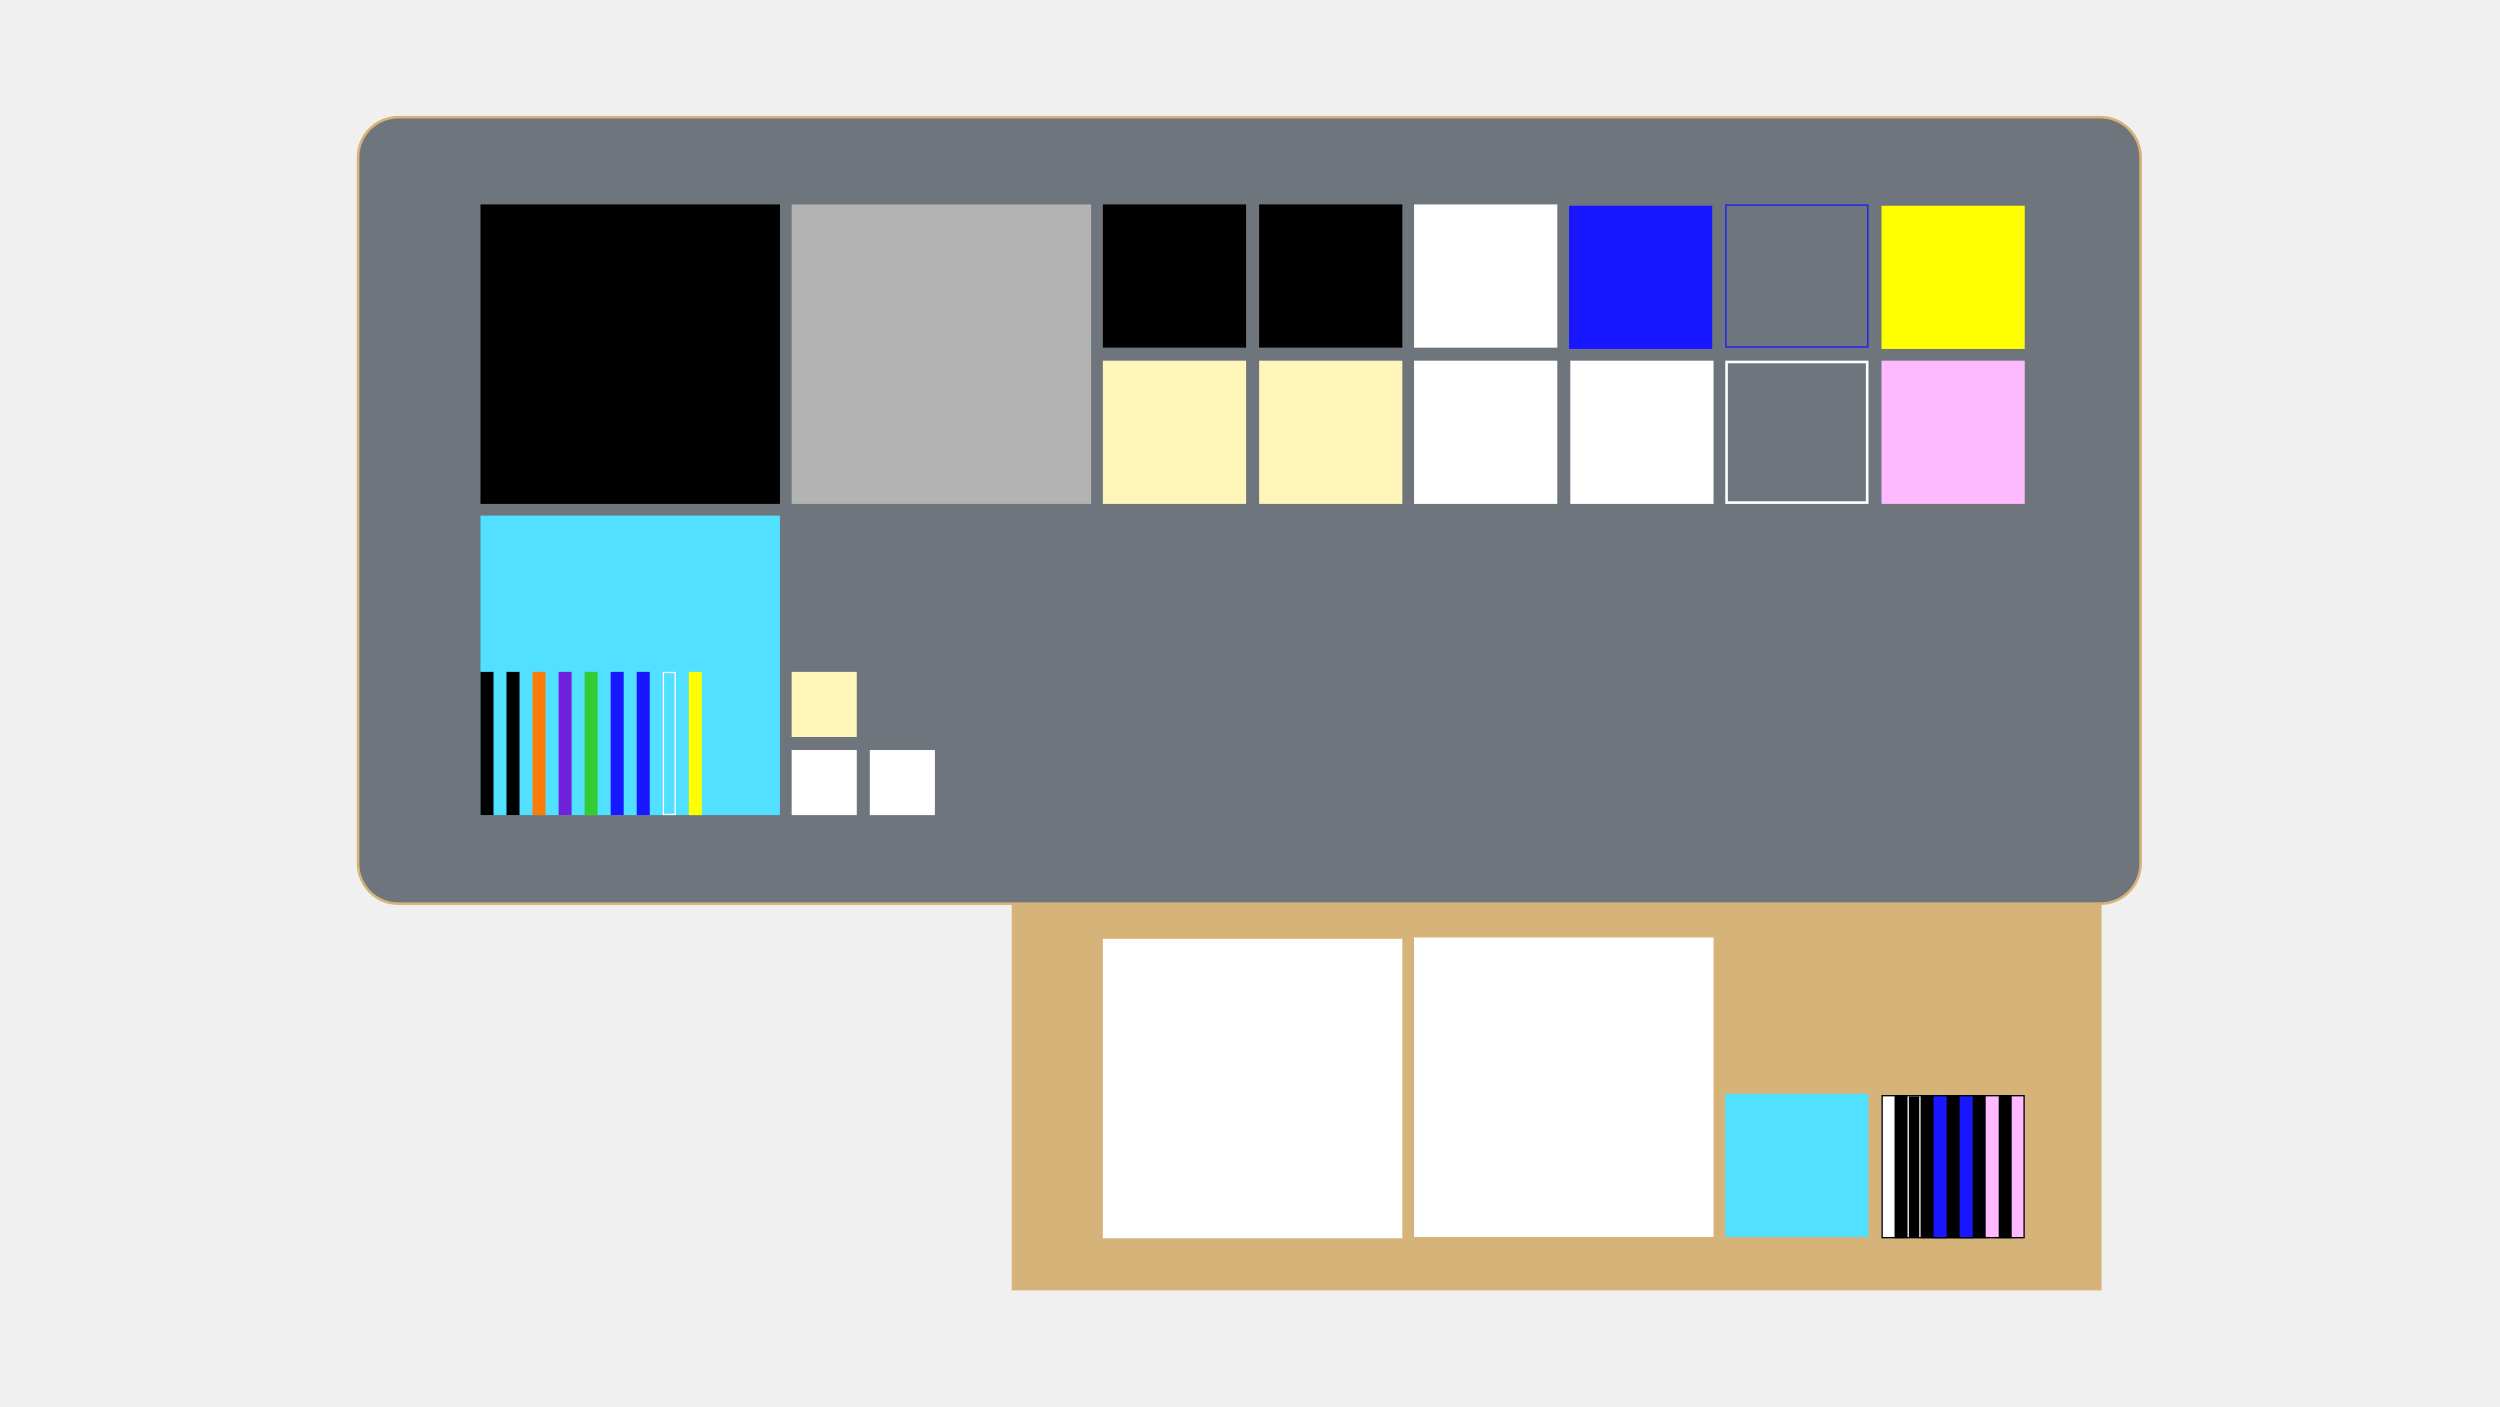
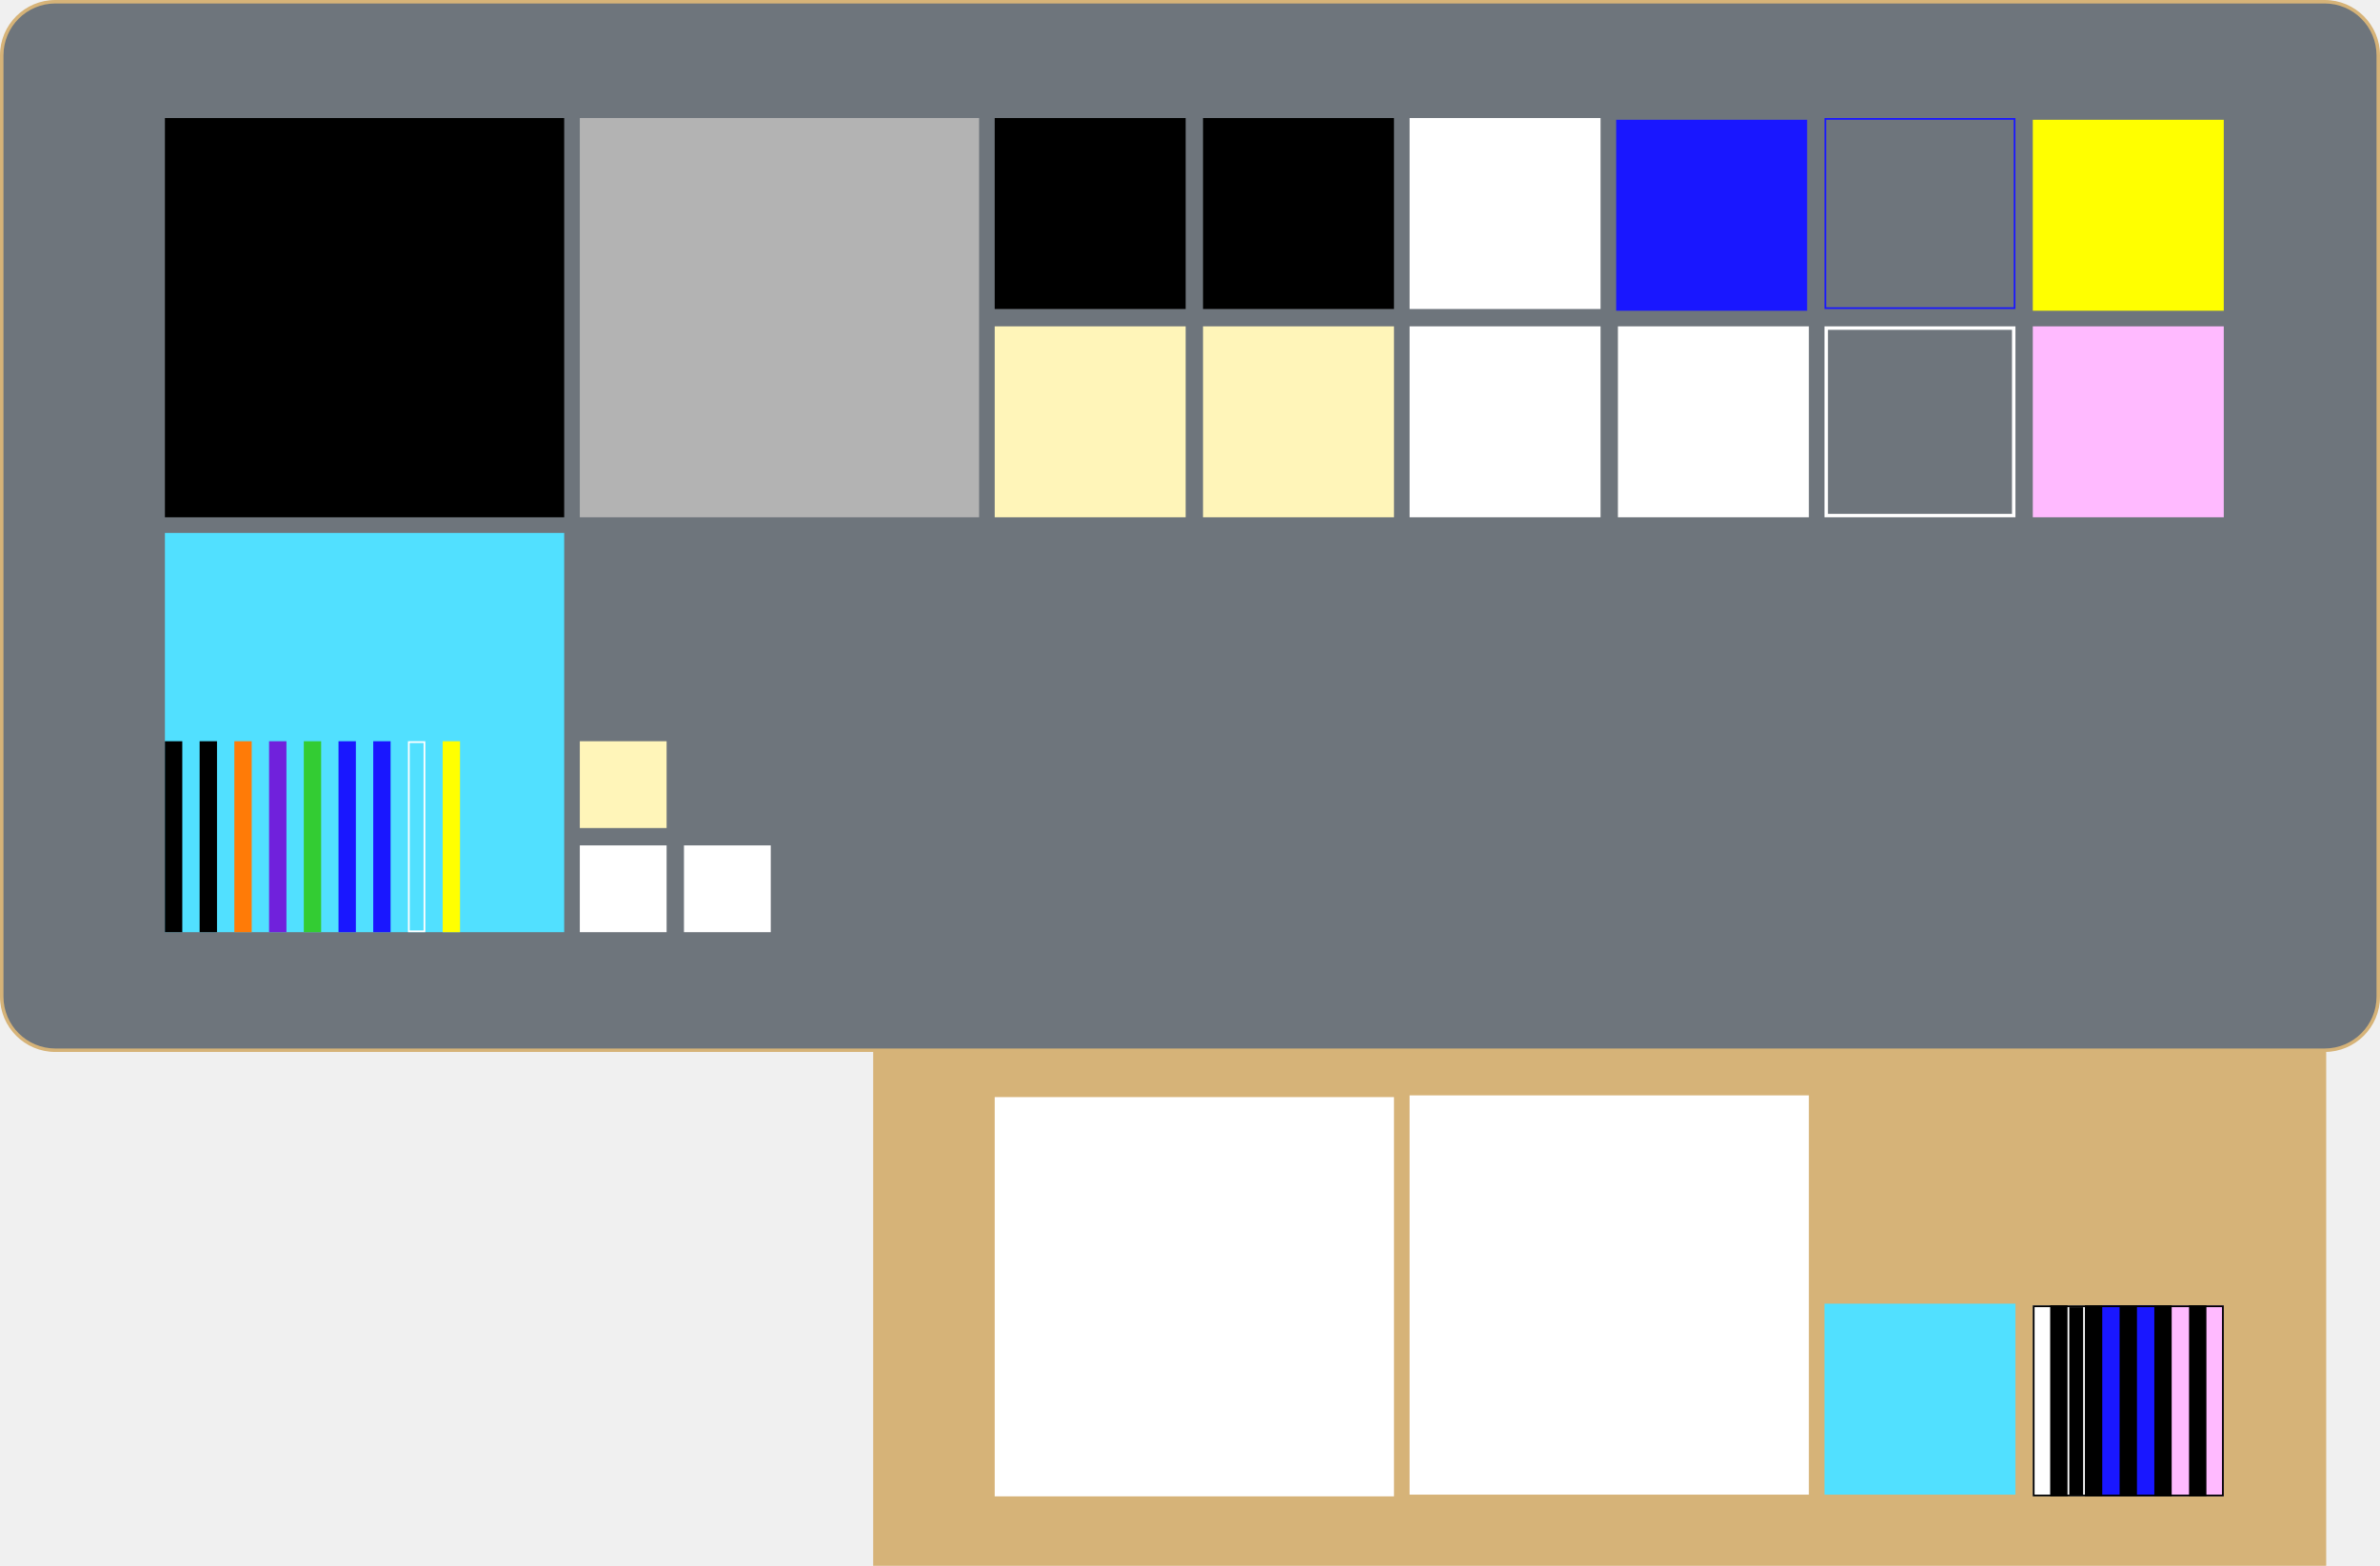
- <svg xmlns="http://www.w3.org/2000/svg" viewBox="0 0 1920 1080">
+ <svg xmlns="http://www.w3.org/2000/svg" viewBox="0 0 1371 902">
  <defs>
    <style>.cls-1{fill:#d6b378;}.cls-2{fill:#6e757c;}.cls-3{fill:#fff;}.cls-4{fill:#51e0ff;}.cls-5{fill:#ffbaff;}.cls-6{fill:#1917ff;}.cls-7{fill:#b3b3b3;}.cls-8{fill:#fff5b9;}.cls-9{fill:#ff0;}.cls-10{fill:#7021dc;}.cls-11{fill:#ff7b07;}.cls-12{fill:#3c3;}</style>
  </defs>
  <g id="Desk">
-     <rect class="cls-1" x="777" y="681" width="837" height="310" />
-     <rect class="cls-2" x="275" y="90" width="1369" height="604" rx="30.87" />
-     <path class="cls-1" d="M1613.13,91A29.9,29.9,0,0,1,1643,120.87V663.13A29.9,29.9,0,0,1,1613.13,693H305.87A29.9,29.9,0,0,1,276,663.13V120.87A29.9,29.9,0,0,1,305.87,91H1613.13m0-2H305.87A31.87,31.87,0,0,0,274,120.87V663.13A31.87,31.87,0,0,0,305.87,695H1613.13A31.87,31.87,0,0,0,1645,663.13V120.87A31.87,31.87,0,0,0,1613.13,89Z" />
+     <rect class="cls-1" x="503" y="592" width="837" height="310" />
+     <rect class="cls-2" x="1" y="1" width="1369" height="604" rx="30.87" />
+     <path class="cls-1" d="M1339.13,2A29.9,29.9,0,0,1,1369,31.87V574.13A29.9,29.9,0,0,1,1339.13,604H31.87A29.9,29.9,0,0,1,2,574.13V31.87A29.9,29.9,0,0,1,31.87,2H1339.13m0-2H31.87A31.87,31.87,0,0,0,0,31.87V574.13A31.87,31.87,0,0,0,31.87,606H1339.13A31.87,31.87,0,0,0,1371,574.13V31.87A31.87,31.87,0,0,0,1339.13,0Z" />
  </g>
  <g id="Andrea">
-     <rect x="369" y="157" width="230" height="230" />
-     <rect class="cls-3" x="847" y="721" width="230" height="230" />
-     <rect class="cls-4" x="1325" y="840" width="110" height="110" />
-     <rect class="cls-3" x="1086" y="720" width="230" height="230" />
-     <rect x="1445" y="841" width="110" height="110" />
-     <path class="cls-3" d="M1474,842V950h-8V842h8m1-1h-10V951h10V841Z" />
-     <rect class="cls-3" x="1445" y="841" width="10" height="110" />
-     <rect class="cls-5" x="1525" y="841" width="10" height="110" />
-     <rect class="cls-6" x="1505" y="841" width="10" height="110" />
-     <rect class="cls-5" x="1545" y="841" width="10" height="110" />
-     <rect class="cls-6" x="1485" y="841" width="10" height="110" />
-     <path d="M1554,842V950H1446V842h108m1-1H1445V951h110V841Z" />
-     <rect class="cls-7" x="608" y="157" width="230" height="230" />
-     <rect class="cls-8" x="847" y="277" width="110" height="110" />
-     <rect x="847" y="157" width="110" height="110" />
-     <rect x="967" y="157" width="110" height="110" />
-     <rect class="cls-8" x="967" y="277" width="110" height="110" />
-     <rect class="cls-3" x="1086" y="157" width="110" height="110" />
-     <rect class="cls-3" x="1086" y="277" width="110" height="110" />
-     <path class="cls-3" d="M1433,279V385H1327V279h106m2-2H1325V387h110V277Z" />
-     <rect class="cls-3" x="668" y="576" width="50" height="50" />
-     <rect class="cls-8" x="608" y="516" width="50" height="50" />
-     <rect class="cls-3" x="608" y="576" width="50" height="50" />
-     <rect class="cls-3" x="1206" y="277" width="110" height="110" />
-     <rect class="cls-5" x="1445" y="277" width="110" height="110" />
-     <rect class="cls-9" x="1445" y="158" width="110" height="110" />
-     <rect class="cls-6" x="1205" y="158" width="110" height="110" />
-     <path class="cls-6" d="M1434,158V266H1326V158h108m1-1H1325V267h110V157Z" />
-     <rect class="cls-4" x="369" y="396" width="230" height="230" />
-     <rect x="389" y="516" width="10" height="110" />
-     <rect class="cls-6" x="489" y="516" width="10" height="110" />
-     <rect class="cls-10" x="429" y="516" width="10" height="110" />
-     <rect class="cls-11" x="409" y="516" width="10" height="110" />
-     <rect class="cls-12" x="449" y="516" width="10" height="110" />
-     <rect class="cls-6" x="469" y="516" width="10" height="110" />
-     <rect class="cls-9" x="529" y="516" width="10" height="110" />
-     <path class="cls-3" d="M518,517V625h-8V517h8m1-1H509V626h10V516Z" />
-     <rect x="369" y="516" width="10" height="110" />
+     <rect x="95" y="68" width="230" height="230" />
+     <rect class="cls-3" x="573" y="632" width="230" height="230" />
+     <rect class="cls-4" x="1051" y="751" width="110" height="110" />
+     <rect class="cls-3" x="812" y="631" width="230" height="230" />
+     <rect x="1171" y="752" width="110" height="110" />
+     <path class="cls-3" d="M1200,753V861h-8V753h8m1-1h-10V862h10V752Z" />
+     <rect class="cls-3" x="1171" y="752" width="10" height="110" />
+     <rect class="cls-5" x="1251" y="752" width="10" height="110" />
+     <rect class="cls-6" x="1231" y="752" width="10" height="110" />
+     <rect class="cls-5" x="1271" y="752" width="10" height="110" />
+     <rect class="cls-6" x="1211" y="752" width="10" height="110" />
+     <path d="M1280,753V861H1172V753h108m1-1H1171V862h110V752Z" />
+     <rect class="cls-7" x="334" y="68" width="230" height="230" />
+     <rect class="cls-8" x="573" y="188" width="110" height="110" />
+     <rect x="573" y="68" width="110" height="110" />
+     <rect x="693" y="68" width="110" height="110" />
+     <rect class="cls-8" x="693" y="188" width="110" height="110" />
+     <rect class="cls-3" x="812" y="68" width="110" height="110" />
+     <rect class="cls-3" x="812" y="188" width="110" height="110" />
+     <path class="cls-3" d="M1159,190V296H1053V190h106m2-2H1051V298h110V188Z" />
+     <rect class="cls-3" x="394" y="487" width="50" height="50" />
+     <rect class="cls-8" x="334" y="427" width="50" height="50" />
+     <rect class="cls-3" x="334" y="487" width="50" height="50" />
+     <rect class="cls-3" x="932" y="188" width="110" height="110" />
+     <rect class="cls-5" x="1171" y="188" width="110" height="110" />
+     <rect class="cls-9" x="1171" y="69" width="110" height="110" />
+     <rect class="cls-6" x="931" y="69" width="110" height="110" />
+     <path class="cls-6" d="M1160,69V177H1052V69h108m1-1H1051V178h110V68Z" />
+     <rect class="cls-4" x="95" y="307" width="230" height="230" />
+     <rect x="115" y="427" width="10" height="110" />
+     <rect class="cls-6" x="215" y="427" width="10" height="110" />
+     <rect class="cls-10" x="155" y="427" width="10" height="110" />
+     <rect class="cls-11" x="135" y="427" width="10" height="110" />
+     <rect class="cls-12" x="175" y="427" width="10" height="110" />
+     <rect class="cls-6" x="195" y="427" width="10" height="110" />
+     <rect class="cls-9" x="255" y="427" width="10" height="110" />
+     <path class="cls-3" d="M244,428V536h-8V428h8m1-1H235V537h10V427Z" />
+     <rect x="95" y="427" width="10" height="110" />
  </g>
</svg>
